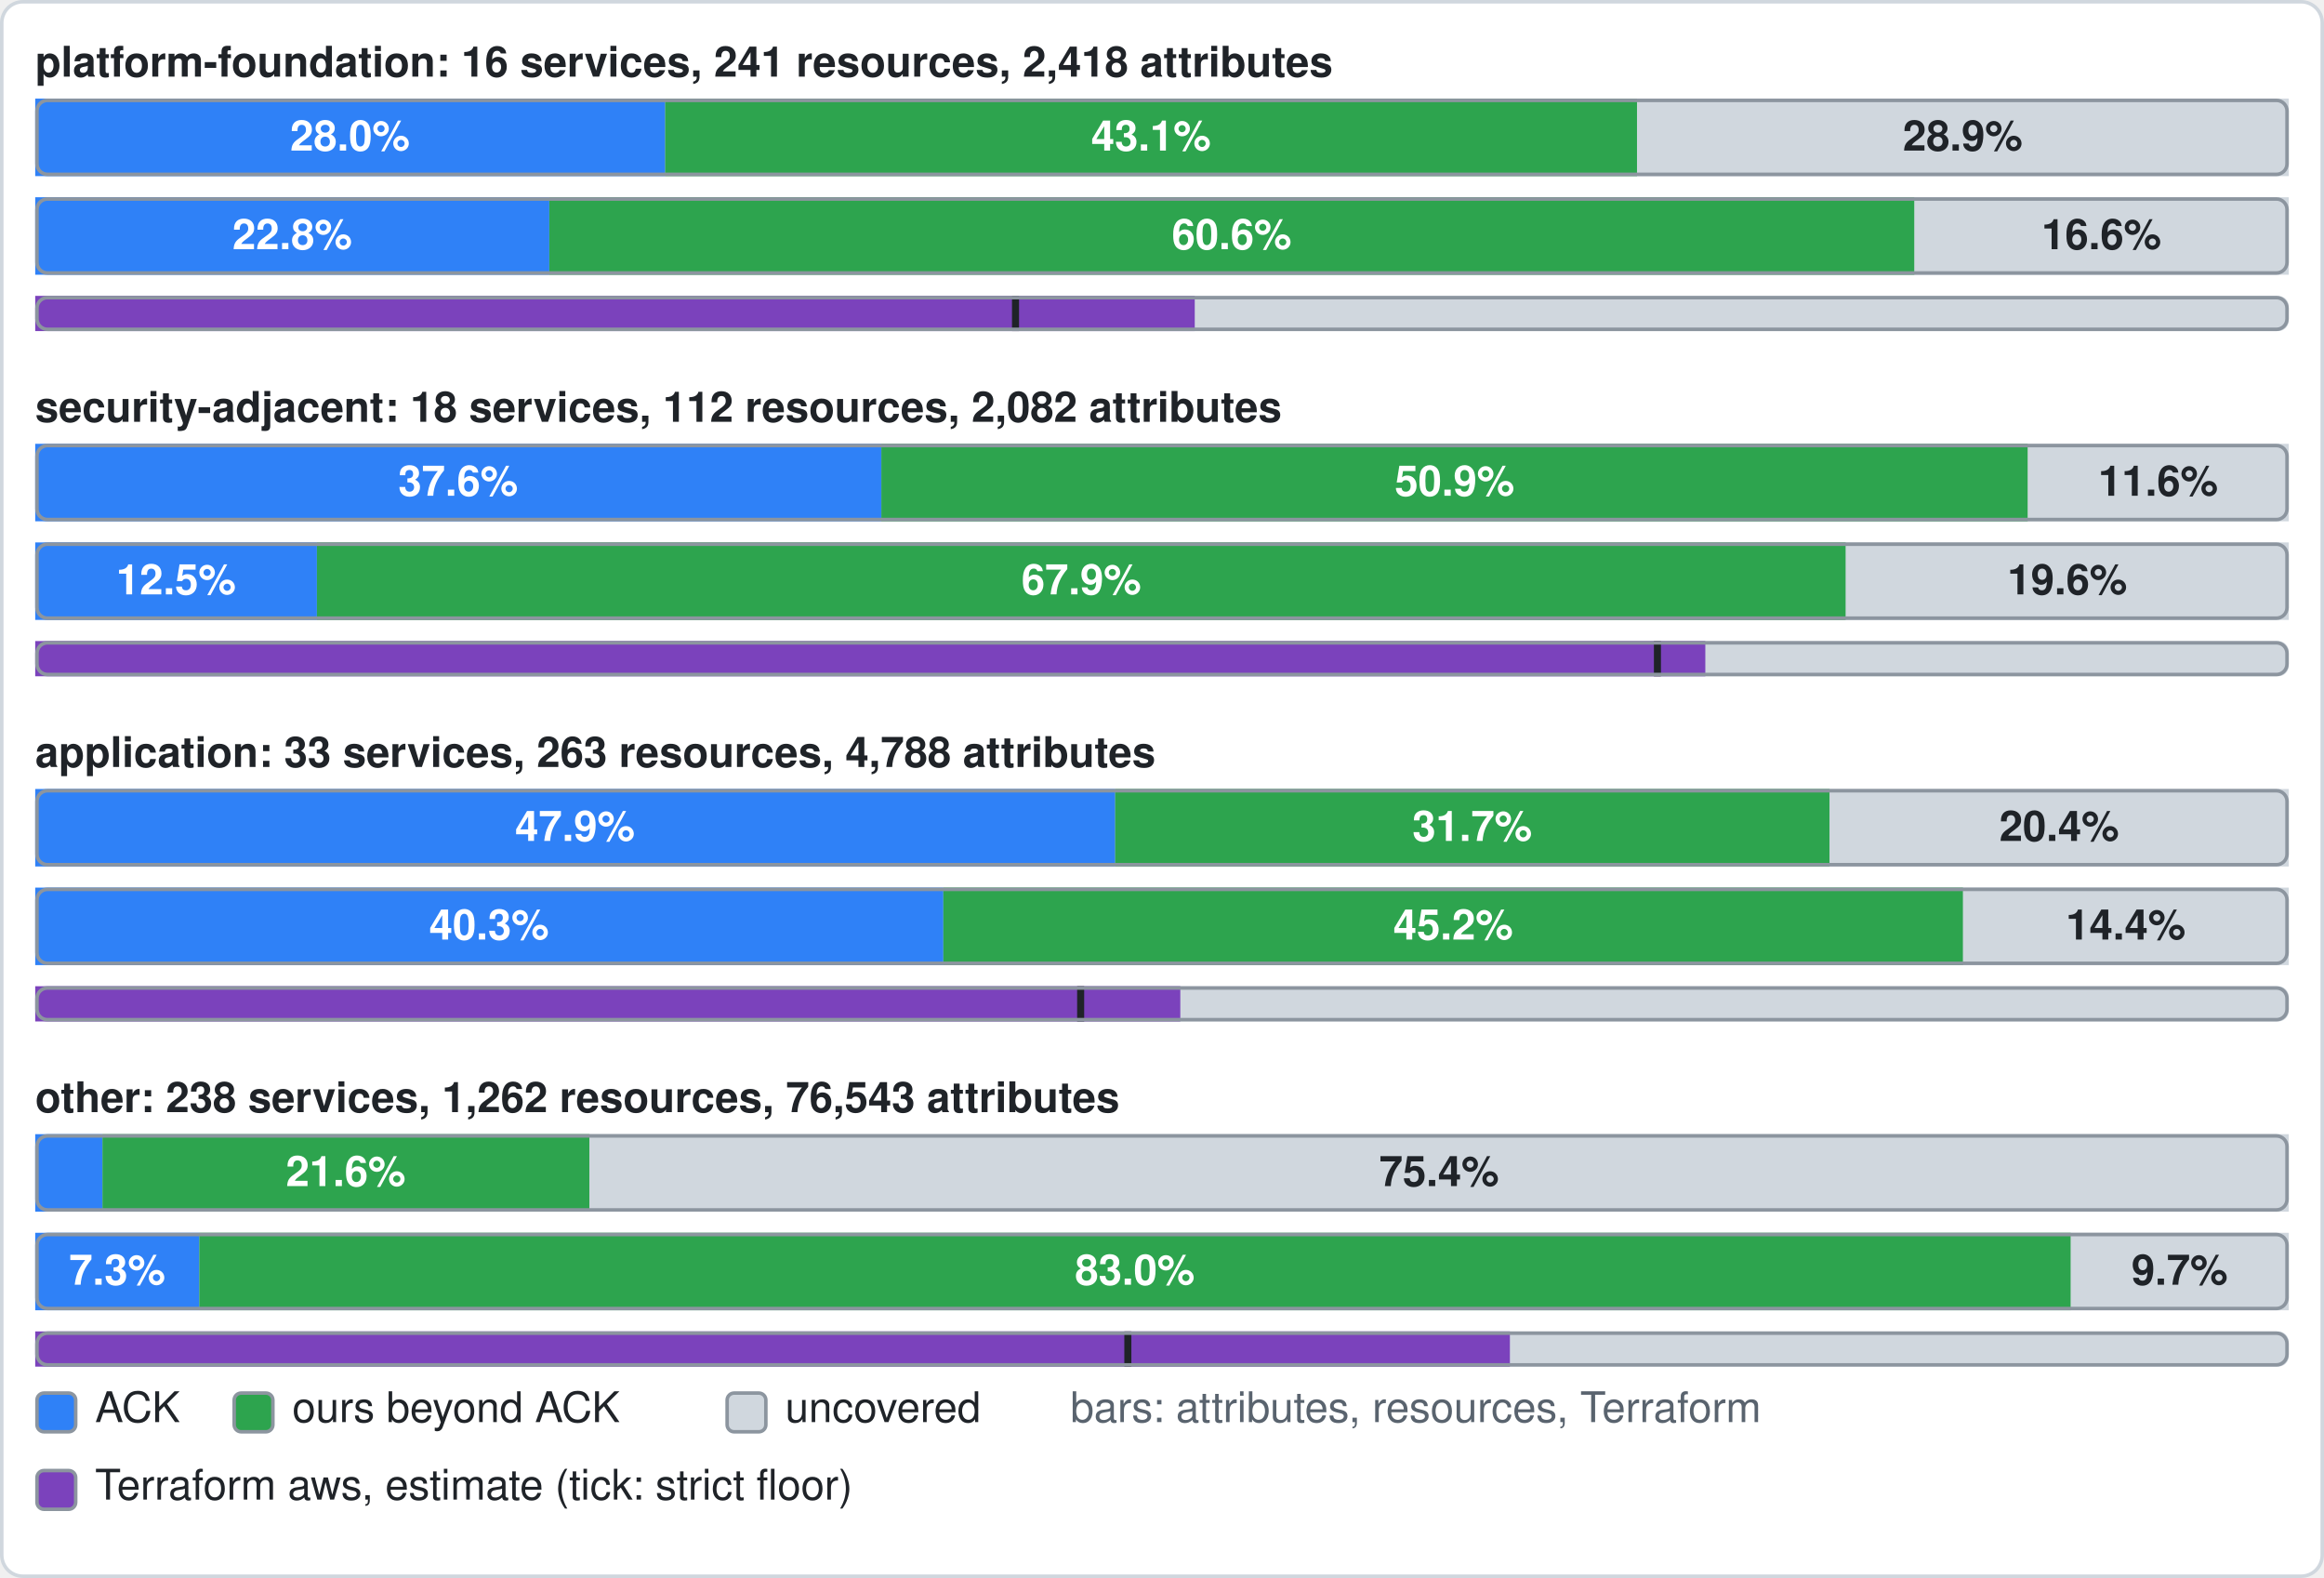
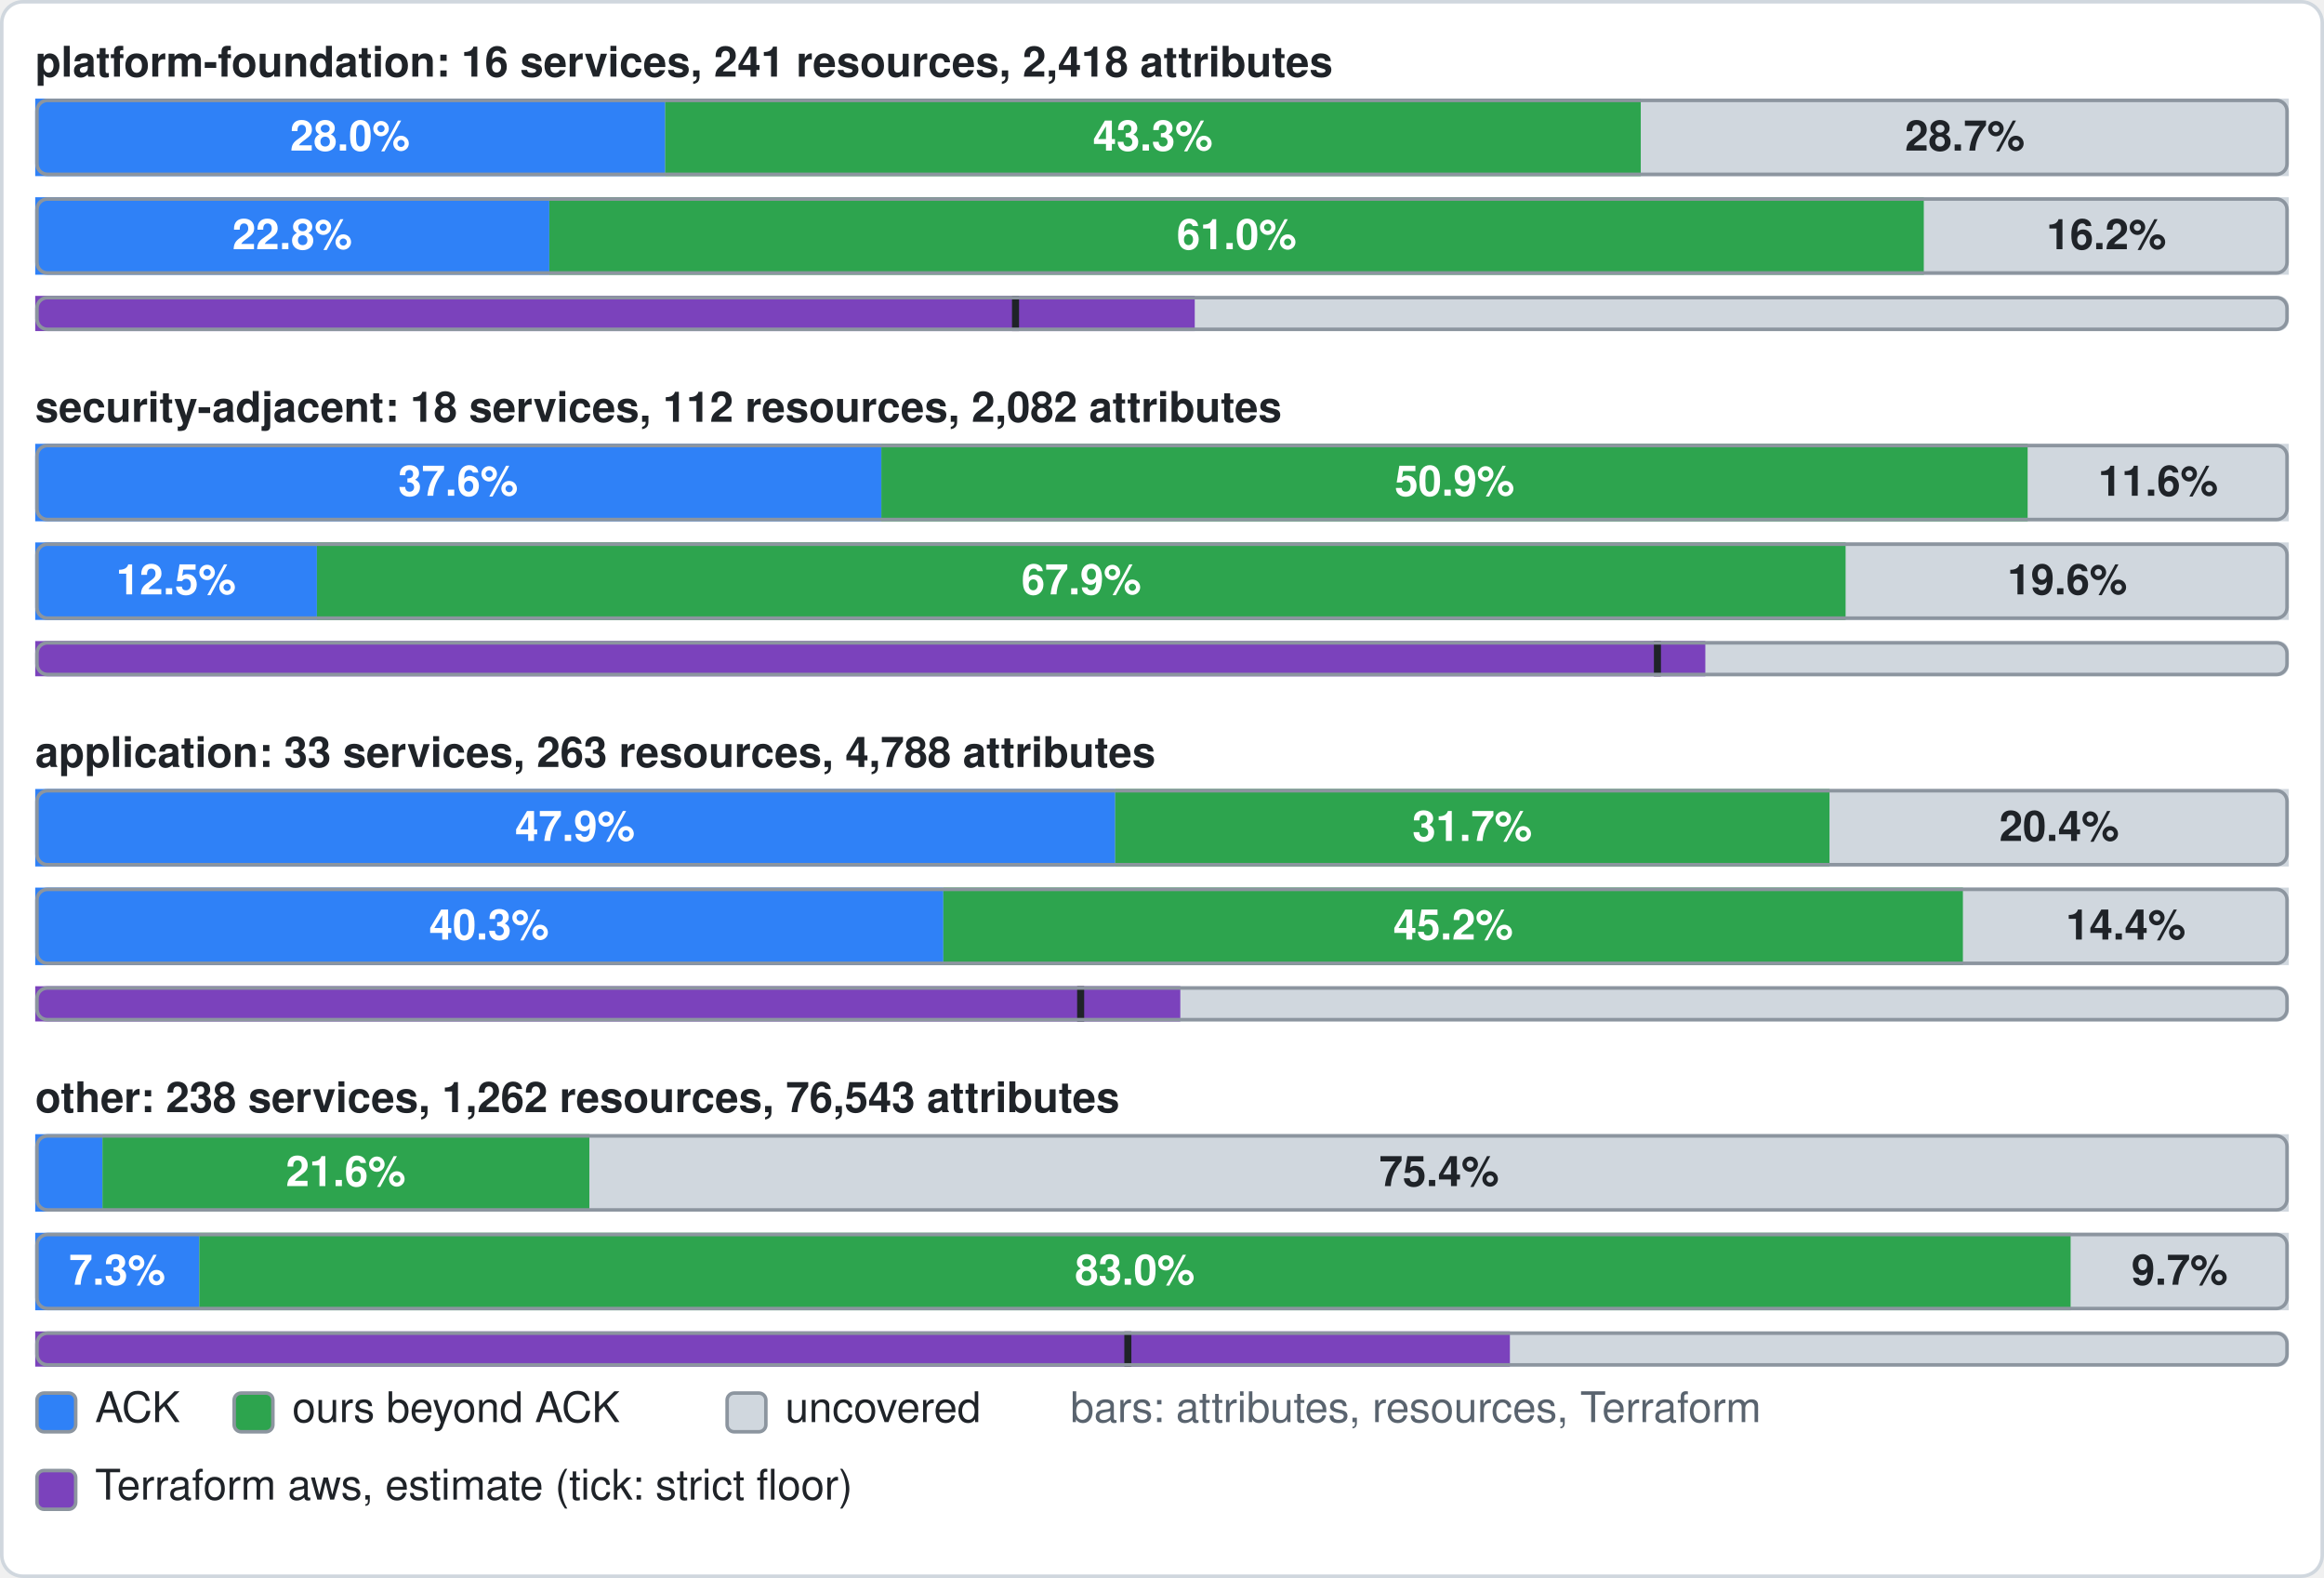
- <svg xmlns="http://www.w3.org/2000/svg" width="660" height="448" viewBox="0 0 660 448" role="img" aria-label="platform-foundation: attributes official 28.0%, ours beyond 43.1%, uncovered 28.9%; resources official 22.8%, ours beyond 60.6%, uncovered 16.6%; Terraform aws provider (estimate): 51.5% of 2400 attributes, at least 43.5%. security-adjacent: attributes official 37.6%, ours beyond 50.9%, uncovered 11.6%; resources official 12.5%, ours beyond 67.9%, uncovered 19.6%; Terraform aws provider (estimate): 74.1% of 2082 attributes, at least 72.0%. application: attributes official 47.9%, ours beyond 31.7%, uncovered 20.4%; resources official 40.3%, ours beyond 45.2%, uncovered 14.4%; Terraform aws provider (estimate): 50.8% of 4766 attributes, at least 46.4%. other: attributes official 3.0%, ours beyond 21.6%, uncovered 75.4%; resources official 7.3%, ours beyond 83.0%, uncovered 9.7%; Terraform aws provider (estimate): 65.4% of 76525 attributes, at least 48.5%">
+ <svg xmlns="http://www.w3.org/2000/svg" width="660" height="448" viewBox="0 0 660 448" role="img" aria-label="platform-foundation: attributes official 28.0%, ours beyond 43.3%, uncovered 28.7%; resources official 22.8%, ours beyond 61.0%, uncovered 16.2%; Terraform aws provider (estimate): 51.5% of 2400 attributes, at least 43.5%. security-adjacent: attributes official 37.6%, ours beyond 50.9%, uncovered 11.6%; resources official 12.5%, ours beyond 67.9%, uncovered 19.6%; Terraform aws provider (estimate): 74.1% of 2082 attributes, at least 72.0%. application: attributes official 47.9%, ours beyond 31.7%, uncovered 20.4%; resources official 40.3%, ours beyond 45.2%, uncovered 14.4%; Terraform aws provider (estimate): 50.8% of 4766 attributes, at least 46.4%. other: attributes official 3.0%, ours beyond 21.6%, uncovered 75.4%; resources official 7.3%, ours beyond 83.0%, uncovered 9.7%; Terraform aws provider (estimate): 65.4% of 76525 attributes, at least 48.5%">
  <rect x="0.5" y="0.5" width="659" height="447" rx="6" fill="#ffffff" stroke="#d0d7de" />
  <text x="10" y="19" font-family="-apple-system,BlinkMacSystemFont,'Segoe UI',Helvetica,Arial,sans-serif" font-size="12" font-weight="600" fill="#1f2328" dominant-baseline="central">platform-foundation: 16 services, 241 resources, 2,418 attributes</text>
  <rect x="10" y="28" width="640" height="22" rx="3" fill="#d0d7de" />
  <rect x="10" y="28" width="178.9" height="22" fill="#2f81f7" />
  <text x="99.4" y="40" font-family="-apple-system,BlinkMacSystemFont,'Segoe UI',Helvetica,Arial,sans-serif" font-size="12" font-weight="600" fill="#ffffff" text-anchor="middle" dominant-baseline="central">28.0%</text>
-   <rect x="188.9" y="28" width="276" height="22" fill="#2da44e" />
-   <text x="326.9" y="40" font-family="-apple-system,BlinkMacSystemFont,'Segoe UI',Helvetica,Arial,sans-serif" font-size="12" font-weight="600" fill="#ffffff" text-anchor="middle" dominant-baseline="central">43.1%</text>
-   <rect x="464.9" y="28" width="185.1" height="22" fill="#d0d7de" />
-   <text x="557.4" y="40" font-family="-apple-system,BlinkMacSystemFont,'Segoe UI',Helvetica,Arial,sans-serif" font-size="12" font-weight="600" fill="#1f2328" text-anchor="middle" dominant-baseline="central">28.9%</text>
+   <rect x="188.9" y="28" width="277.1" height="22" fill="#2da44e" />
+   <text x="327.4" y="40" font-family="-apple-system,BlinkMacSystemFont,'Segoe UI',Helvetica,Arial,sans-serif" font-size="12" font-weight="600" fill="#ffffff" text-anchor="middle" dominant-baseline="central">43.3%</text>
+   <rect x="466" y="28" width="184" height="22" fill="#d0d7de" />
+   <text x="558" y="40" font-family="-apple-system,BlinkMacSystemFont,'Segoe UI',Helvetica,Arial,sans-serif" font-size="12" font-weight="600" fill="#1f2328" text-anchor="middle" dominant-baseline="central">28.7%</text>
  <rect x="10.5" y="28.5" width="639" height="21" rx="3" fill="none" stroke="#8c959f" />
  <rect x="10" y="56" width="640" height="22" rx="3" fill="#d0d7de" />
  <rect x="10" y="56" width="146" height="22" fill="#2f81f7" />
  <text x="83" y="68" font-family="-apple-system,BlinkMacSystemFont,'Segoe UI',Helvetica,Arial,sans-serif" font-size="12" font-weight="600" fill="#ffffff" text-anchor="middle" dominant-baseline="central">22.8%</text>
-   <rect x="156" y="56" width="387.7" height="22" fill="#2da44e" />
-   <text x="349.8" y="68" font-family="-apple-system,BlinkMacSystemFont,'Segoe UI',Helvetica,Arial,sans-serif" font-size="12" font-weight="600" fill="#ffffff" text-anchor="middle" dominant-baseline="central">60.6%</text>
-   <rect x="543.7" y="56" width="106.3" height="22" fill="#d0d7de" />
-   <text x="596.8" y="68" font-family="-apple-system,BlinkMacSystemFont,'Segoe UI',Helvetica,Arial,sans-serif" font-size="12" font-weight="600" fill="#1f2328" text-anchor="middle" dominant-baseline="central">16.6%</text>
+   <rect x="156" y="56" width="390.4" height="22" fill="#2da44e" />
+   <text x="351.2" y="68" font-family="-apple-system,BlinkMacSystemFont,'Segoe UI',Helvetica,Arial,sans-serif" font-size="12" font-weight="600" fill="#ffffff" text-anchor="middle" dominant-baseline="central">61.0%</text>
+   <rect x="546.4" y="56" width="103.6" height="22" fill="#d0d7de" />
+   <text x="598.2" y="68" font-family="-apple-system,BlinkMacSystemFont,'Segoe UI',Helvetica,Arial,sans-serif" font-size="12" font-weight="600" fill="#1f2328" text-anchor="middle" dominant-baseline="central">16.2%</text>
  <rect x="10.5" y="56.5" width="639" height="21" rx="3" fill="none" stroke="#8c959f" />
  <rect x="10" y="84" width="640" height="10" rx="3" fill="#d0d7de" />
  <rect x="10" y="84" width="329.3" height="10" fill="#7b42bc" />
  <rect x="287.4" y="84" width="2" height="10" fill="#1f2328" />
  <rect x="10.5" y="84.5" width="639" height="9" rx="3" fill="none" stroke="#8c959f" />
  <text x="10" y="117" font-family="-apple-system,BlinkMacSystemFont,'Segoe UI',Helvetica,Arial,sans-serif" font-size="12" font-weight="600" fill="#1f2328" dominant-baseline="central">security-adjacent: 18 services, 112 resources, 2,082 attributes</text>
  <rect x="10" y="126" width="640" height="22" rx="3" fill="#d0d7de" />
  <rect x="10" y="126" width="240.3" height="22" fill="#2f81f7" />
  <text x="130.1" y="138" font-family="-apple-system,BlinkMacSystemFont,'Segoe UI',Helvetica,Arial,sans-serif" font-size="12" font-weight="600" fill="#ffffff" text-anchor="middle" dominant-baseline="central">37.6%</text>
  <rect x="250.3" y="126" width="325.6" height="22" fill="#2da44e" />
  <text x="413.1" y="138" font-family="-apple-system,BlinkMacSystemFont,'Segoe UI',Helvetica,Arial,sans-serif" font-size="12" font-weight="600" fill="#ffffff" text-anchor="middle" dominant-baseline="central">50.9%</text>
  <rect x="575.9" y="126" width="74.1" height="22" fill="#d0d7de" />
  <text x="612.9" y="138" font-family="-apple-system,BlinkMacSystemFont,'Segoe UI',Helvetica,Arial,sans-serif" font-size="12" font-weight="600" fill="#1f2328" text-anchor="middle" dominant-baseline="central">11.6%</text>
  <rect x="10.5" y="126.5" width="639" height="21" rx="3" fill="none" stroke="#8c959f" />
  <rect x="10" y="154" width="640" height="22" rx="3" fill="#d0d7de" />
  <rect x="10" y="154" width="80" height="22" fill="#2f81f7" />
  <text x="50" y="166" font-family="-apple-system,BlinkMacSystemFont,'Segoe UI',Helvetica,Arial,sans-serif" font-size="12" font-weight="600" fill="#ffffff" text-anchor="middle" dominant-baseline="central">12.5%</text>
  <rect x="90" y="154" width="434.2" height="22" fill="#2da44e" />
  <text x="307.1" y="166" font-family="-apple-system,BlinkMacSystemFont,'Segoe UI',Helvetica,Arial,sans-serif" font-size="12" font-weight="600" fill="#ffffff" text-anchor="middle" dominant-baseline="central">67.9%</text>
  <rect x="524.2" y="154" width="125.8" height="22" fill="#d0d7de" />
  <text x="587.1" y="166" font-family="-apple-system,BlinkMacSystemFont,'Segoe UI',Helvetica,Arial,sans-serif" font-size="12" font-weight="600" fill="#1f2328" text-anchor="middle" dominant-baseline="central">19.6%</text>
  <rect x="10.5" y="154.5" width="639" height="21" rx="3" fill="none" stroke="#8c959f" />
  <rect x="10" y="182" width="640" height="10" rx="3" fill="#d0d7de" />
  <rect x="10" y="182" width="474.3" height="10" fill="#7b42bc" />
  <rect x="469.7" y="182" width="2" height="10" fill="#1f2328" />
  <rect x="10.5" y="182.5" width="639" height="9" rx="3" fill="none" stroke="#8c959f" />
  <text x="10" y="215" font-family="-apple-system,BlinkMacSystemFont,'Segoe UI',Helvetica,Arial,sans-serif" font-size="12" font-weight="600" fill="#1f2328" dominant-baseline="central">application: 33 services, 263 resources, 4,788 attributes</text>
  <rect x="10" y="224" width="640" height="22" rx="3" fill="#d0d7de" />
  <rect x="10" y="224" width="306.7" height="22" fill="#2f81f7" />
  <text x="163.3" y="236" font-family="-apple-system,BlinkMacSystemFont,'Segoe UI',Helvetica,Arial,sans-serif" font-size="12" font-weight="600" fill="#ffffff" text-anchor="middle" dominant-baseline="central">47.9%</text>
  <rect x="316.7" y="224" width="202.9" height="22" fill="#2da44e" />
  <text x="418.1" y="236" font-family="-apple-system,BlinkMacSystemFont,'Segoe UI',Helvetica,Arial,sans-serif" font-size="12" font-weight="600" fill="#ffffff" text-anchor="middle" dominant-baseline="central">31.7%</text>
  <rect x="519.6" y="224" width="130.4" height="22" fill="#d0d7de" />
  <text x="584.8" y="236" font-family="-apple-system,BlinkMacSystemFont,'Segoe UI',Helvetica,Arial,sans-serif" font-size="12" font-weight="600" fill="#1f2328" text-anchor="middle" dominant-baseline="central">20.4%</text>
  <rect x="10.5" y="224.5" width="639" height="21" rx="3" fill="none" stroke="#8c959f" />
  <rect x="10" y="252" width="640" height="22" rx="3" fill="#d0d7de" />
  <rect x="10" y="252" width="257.9" height="22" fill="#2f81f7" />
  <text x="138.9" y="264" font-family="-apple-system,BlinkMacSystemFont,'Segoe UI',Helvetica,Arial,sans-serif" font-size="12" font-weight="600" fill="#ffffff" text-anchor="middle" dominant-baseline="central">40.3%</text>
  <rect x="267.9" y="252" width="289.6" height="22" fill="#2da44e" />
  <text x="412.7" y="264" font-family="-apple-system,BlinkMacSystemFont,'Segoe UI',Helvetica,Arial,sans-serif" font-size="12" font-weight="600" fill="#ffffff" text-anchor="middle" dominant-baseline="central">45.2%</text>
  <rect x="557.5" y="252" width="92.5" height="22" fill="#d0d7de" />
  <text x="603.7" y="264" font-family="-apple-system,BlinkMacSystemFont,'Segoe UI',Helvetica,Arial,sans-serif" font-size="12" font-weight="600" fill="#1f2328" text-anchor="middle" dominant-baseline="central">14.4%</text>
  <rect x="10.5" y="252.5" width="639" height="21" rx="3" fill="none" stroke="#8c959f" />
  <rect x="10" y="280" width="640" height="10" rx="3" fill="#d0d7de" />
  <rect x="10" y="280" width="325.2" height="10" fill="#7b42bc" />
  <rect x="305.9" y="280" width="2" height="10" fill="#1f2328" />
  <rect x="10.5" y="280.5" width="639" height="9" rx="3" fill="none" stroke="#8c959f" />
  <text x="10" y="313" font-family="-apple-system,BlinkMacSystemFont,'Segoe UI',Helvetica,Arial,sans-serif" font-size="12" font-weight="600" fill="#1f2328" dominant-baseline="central">other: 238 services, 1,262 resources, 76,543 attributes</text>
  <rect x="10" y="322" width="640" height="22" rx="3" fill="#d0d7de" />
  <rect x="10" y="322" width="19.1" height="22" fill="#2f81f7" />
  <rect x="29.1" y="322" width="138.3" height="22" fill="#2da44e" />
  <text x="98.2" y="334" font-family="-apple-system,BlinkMacSystemFont,'Segoe UI',Helvetica,Arial,sans-serif" font-size="12" font-weight="600" fill="#ffffff" text-anchor="middle" dominant-baseline="central">21.6%</text>
  <rect x="167.4" y="322" width="482.6" height="22" fill="#d0d7de" />
  <text x="408.7" y="334" font-family="-apple-system,BlinkMacSystemFont,'Segoe UI',Helvetica,Arial,sans-serif" font-size="12" font-weight="600" fill="#1f2328" text-anchor="middle" dominant-baseline="central">75.4%</text>
  <rect x="10.5" y="322.5" width="639" height="21" rx="3" fill="none" stroke="#8c959f" />
  <rect x="10" y="350" width="640" height="22" rx="3" fill="#d0d7de" />
  <rect x="10" y="350" width="46.6" height="22" fill="#2f81f7" />
  <text x="33.3" y="362" font-family="-apple-system,BlinkMacSystemFont,'Segoe UI',Helvetica,Arial,sans-serif" font-size="12" font-weight="600" fill="#ffffff" text-anchor="middle" dominant-baseline="central">7.3%</text>
  <rect x="56.6" y="350" width="531.5" height="22" fill="#2da44e" />
  <text x="322.3" y="362" font-family="-apple-system,BlinkMacSystemFont,'Segoe UI',Helvetica,Arial,sans-serif" font-size="12" font-weight="600" fill="#ffffff" text-anchor="middle" dominant-baseline="central">83.0%</text>
  <rect x="588.1" y="350" width="61.9" height="22" fill="#d0d7de" />
  <text x="619" y="362" font-family="-apple-system,BlinkMacSystemFont,'Segoe UI',Helvetica,Arial,sans-serif" font-size="12" font-weight="600" fill="#1f2328" text-anchor="middle" dominant-baseline="central">9.7%</text>
  <rect x="10.5" y="350.5" width="639" height="21" rx="3" fill="none" stroke="#8c959f" />
  <rect x="10" y="378" width="640" height="10" rx="3" fill="#d0d7de" />
  <rect x="10" y="378" width="418.8" height="10" fill="#7b42bc" />
  <rect x="319.3" y="378" width="2" height="10" fill="#1f2328" />
  <rect x="10.5" y="378.5" width="639" height="9" rx="3" fill="none" stroke="#8c959f" />
  <rect x="10.5" y="395.5" width="11" height="11" rx="2" fill="#2f81f7" stroke="#8c959f" />
  <text x="27" y="401" font-family="-apple-system,BlinkMacSystemFont,'Segoe UI',Helvetica,Arial,sans-serif" font-size="12" fill="#1f2328" dominant-baseline="central">ACK</text>
  <rect x="66.5" y="395.5" width="11" height="11" rx="2" fill="#2da44e" stroke="#8c959f" />
  <text x="83" y="401" font-family="-apple-system,BlinkMacSystemFont,'Segoe UI',Helvetica,Arial,sans-serif" font-size="12" fill="#1f2328" dominant-baseline="central">ours beyond ACK</text>
  <rect x="206.5" y="395.5" width="11" height="11" rx="2" fill="#d0d7de" stroke="#8c959f" />
  <text x="223" y="401" font-family="-apple-system,BlinkMacSystemFont,'Segoe UI',Helvetica,Arial,sans-serif" font-size="12" fill="#1f2328" dominant-baseline="central">uncovered</text>
  <text x="304" y="401" font-family="-apple-system,BlinkMacSystemFont,'Segoe UI',Helvetica,Arial,sans-serif" font-size="12" fill="#59636e" dominant-baseline="central">bars: attributes, resources, Terraform</text>
  <rect x="10.5" y="417.5" width="11" height="11" rx="2" fill="#7b42bc" stroke="#8c959f" />
  <text x="27" y="423" font-family="-apple-system,BlinkMacSystemFont,'Segoe UI',Helvetica,Arial,sans-serif" font-size="12" fill="#1f2328" dominant-baseline="central">Terraform aws, estimate (tick: strict floor)</text>
</svg>
